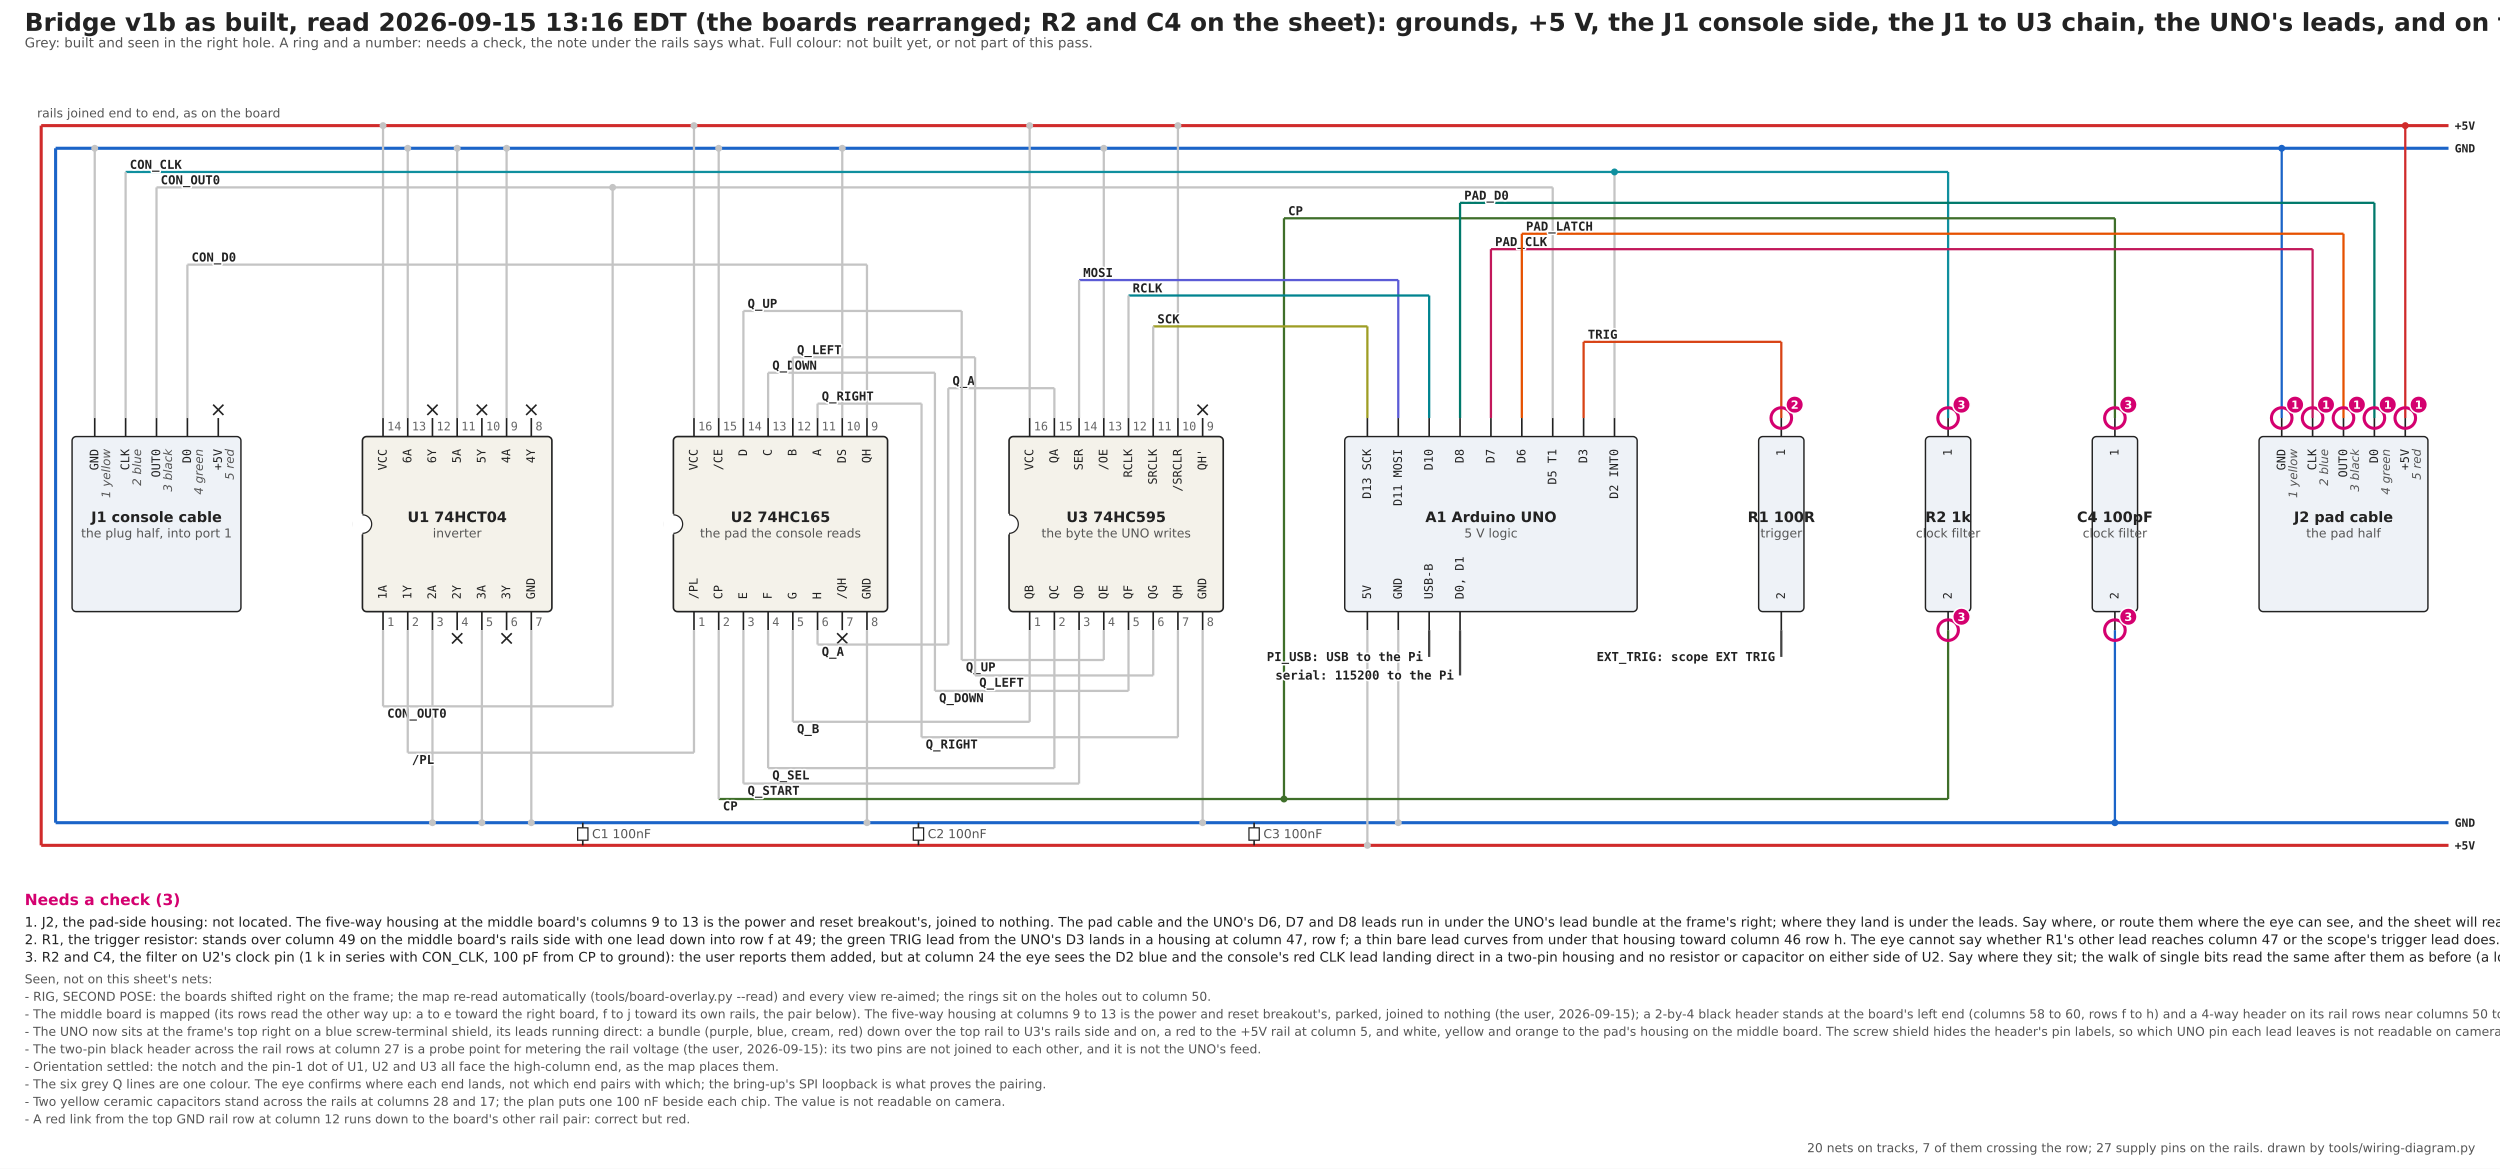
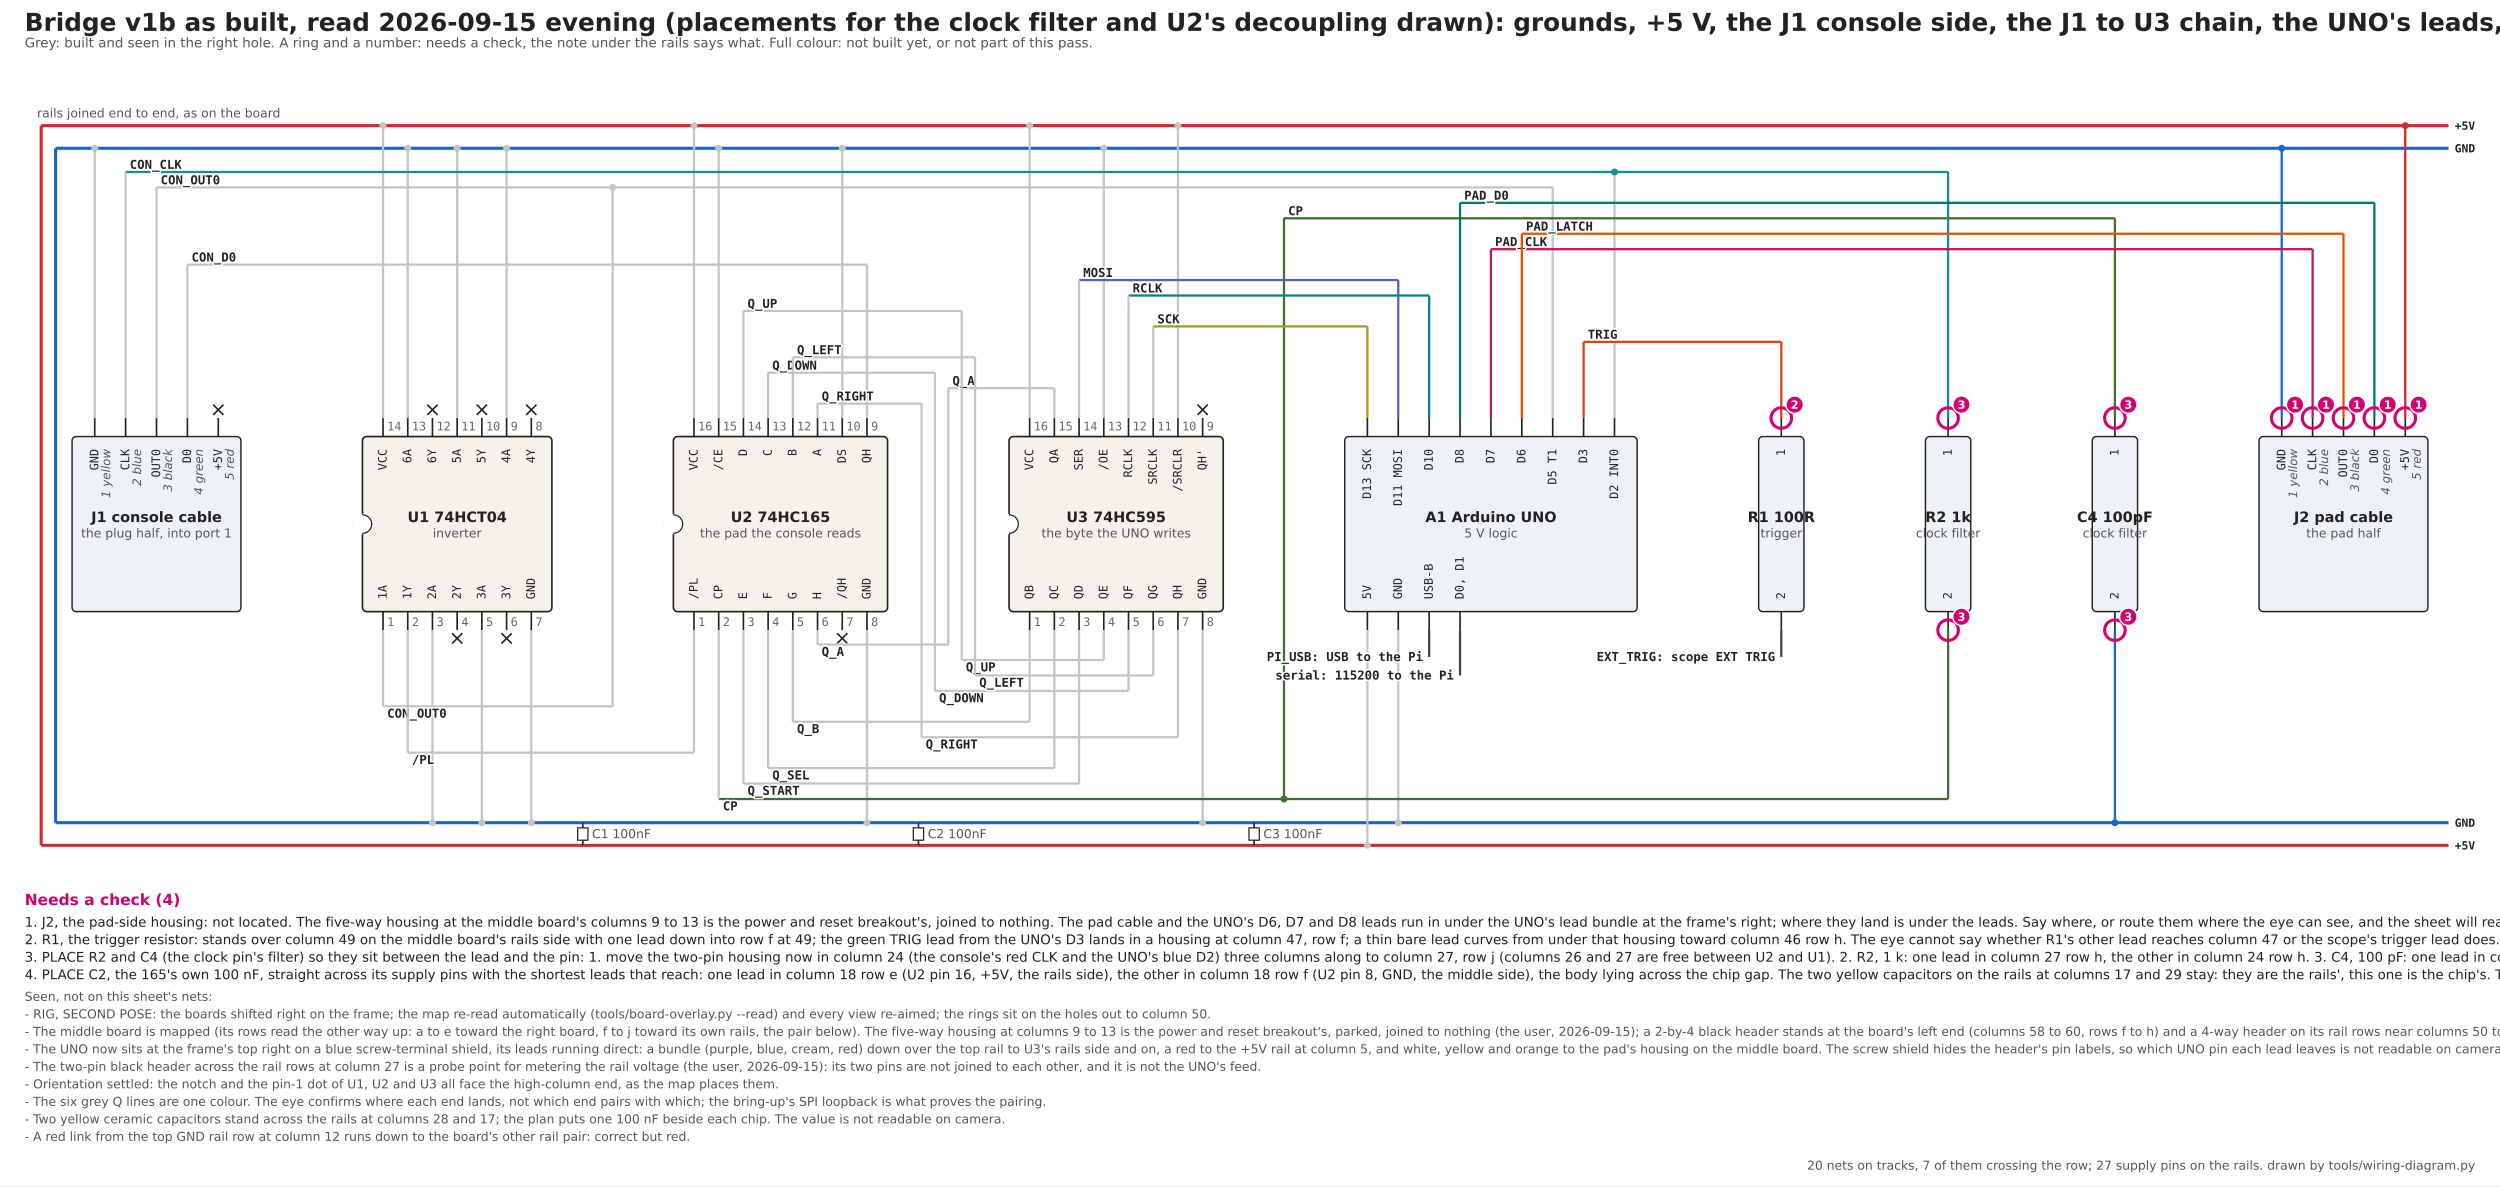
- <svg xmlns="http://www.w3.org/2000/svg" viewBox="0 0 2428 1135" width="2428" height="1135" role="img" aria-label="Bridge v1b wiring diagram">
+ <svg xmlns="http://www.w3.org/2000/svg" viewBox="0 0 2428 1152" width="2428" height="1152" role="img" aria-label="Bridge v1b wiring diagram">
  <style>
 text{font-family:ui-sans-serif,'DejaVu Sans',sans-serif;fill:#222}
 .title{font-size:24px;font-weight:700}
 .sub{font-size:13px;fill:#555}
 .ref{font-size:14px;font-weight:700}
 .note{font-size:12px;fill:#555}
 .pin{font-family:ui-monospace,'DejaVu Sans Mono',monospace;font-size:11.5px}
 .pinno{font-family:ui-monospace,'DejaVu Sans Mono',monospace;font-size:11.5px;fill:#666}
 .net{font-family:ui-monospace,'DejaVu Sans Mono',monospace;font-size:12px;font-weight:700;paint-order:stroke;stroke:#fff;stroke-width:3px;stroke-linejoin:round}
 .rail{font-family:ui-monospace,'DejaVu Sans Mono',monospace;font-size:11px;font-weight:700}
 .lead{font-size:11.5px;font-style:italic;fill:#555}
 .body{fill:#f4f2ea;stroke:#222;stroke-width:1.6}
 .hdr{fill:#eef2f7;stroke:#222;stroke-width:1.4}
 .cap{fill:#fff;stroke:#222;stroke-width:1.2}
 .stub{stroke:#222;stroke-width:1.6}
 .wire{fill:none;stroke-width:2.2;stroke-linejoin:miter}
 .railline{fill:none;stroke-width:3}
 .notch{fill:#fff;stroke:#222;stroke-width:1.2}
</style>
  <style>
 .ring{fill:none;stroke:#d4006f;stroke-width:3}
 .tag{font-family:ui-sans-serif,'DejaVu Sans',sans-serif;font-size:11px;font-weight:700;fill:#fff}
 .checknote{font-size:13px;fill:#222}
 .checkhead{font-size:15px;font-weight:700;fill:#d4006f}
</style>
-   <rect x="0" y="0" width="2428" height="1135" fill="#ffffff" />
+   <rect x="0" y="0" width="2428" height="1152" fill="#ffffff" />
  <g class="sheet-heading" data-height="60">
-     <text class="title" x="24.0" y="30.0" text-anchor="start">Bridge v1b as built, read 2026-09-15 13:16 EDT (the boards rearranged; R2 and C4 on the sheet): grounds, +5 V, the J1 console side, the J1 to U3 chain, the UNO's leads, and on the middle board the pad housing (J2) and the trigger resistor (R1)</text>
+     <text class="title" x="24.0" y="30.0" text-anchor="start">Bridge v1b as built, read 2026-09-15 evening (placements for the clock filter and U2's decoupling drawn): grounds, +5 V, the J1 console side, the J1 to U3 chain, the UNO's leads, and on the middle board the pad housing (J2) and the trigger resistor (R1)</text>
    <text class="sub" x="24.0" y="46.0" text-anchor="start">Grey: built and seen in the right hole. A ring and a number: needs a check, the note under the rails says what. Full colour: not built yet, or not part of this pass.</text>
  </g>
  <line class="railline" x1="40.0" y1="122.0" x2="2378.0" y2="122.0" stroke="#d02b2b" />
  <text class="rail" x="2384.0" y="126.0" text-anchor="start">+5V</text>
  <line class="railline" x1="40.0" y1="821.0" x2="2378.0" y2="821.0" stroke="#d02b2b" />
  <text class="rail" x="2384.0" y="825.0" text-anchor="start">+5V</text>
  <line class="railline" x1="40.0" y1="122.0" x2="40.0" y2="821.0" stroke="#d02b2b" />
  <line class="railline" x1="54.0" y1="144.0" x2="2378.0" y2="144.0" stroke="#1b64c8" />
  <text class="rail" x="2384.0" y="148.0" text-anchor="start">GND</text>
  <line class="railline" x1="54.0" y1="799.0" x2="2378.0" y2="799.0" stroke="#1b64c8" />
  <text class="rail" x="2384.0" y="803.0" text-anchor="start">GND</text>
  <line class="railline" x1="54.0" y1="144.0" x2="54.0" y2="799.0" stroke="#1b64c8" />
  <text class="note" x="36.0" y="114.0" text-anchor="start">rails joined end to end, as on the board</text>
  <rect class="hdr" x="70" y="424" width="164" height="170" rx="4" />
  <text class="ref" x="152.0" y="507.0" text-anchor="middle">J1 console cable</text>
  <text class="note" x="152.0" y="522.0" text-anchor="middle">the plug half, into port 1</text>
  <line class="stub" x1="92.0" y1="424.0" x2="92.0" y2="406.0" />
  <text class="pin" x="95.5" y="436.0" text-anchor="end" transform="rotate(-90 95.5 436.0)">GND</text>
  <text class="lead" x="107.0" y="436.0" text-anchor="end" transform="rotate(-90 107.0 436.0)">1 yellow</text>
  <line class="stub" x1="122.0" y1="424.0" x2="122.0" y2="406.0" />
  <text class="pin" x="125.5" y="436.0" text-anchor="end" transform="rotate(-90 125.5 436.0)">CLK</text>
  <text class="lead" x="137.0" y="436.0" text-anchor="end" transform="rotate(-90 137.0 436.0)">2 blue</text>
  <line class="stub" x1="152.0" y1="424.0" x2="152.0" y2="406.0" />
  <text class="pin" x="155.5" y="436.0" text-anchor="end" transform="rotate(-90 155.5 436.0)">OUT0</text>
  <text class="lead" x="167.0" y="436.0" text-anchor="end" transform="rotate(-90 167.0 436.0)">3 black</text>
  <line class="stub" x1="182.0" y1="424.0" x2="182.0" y2="406.0" />
  <text class="pin" x="185.5" y="436.0" text-anchor="end" transform="rotate(-90 185.5 436.0)">D0</text>
  <text class="lead" x="197.0" y="436.0" text-anchor="end" transform="rotate(-90 197.0 436.0)">4 green</text>
  <line class="stub" x1="212.0" y1="424.0" x2="212.0" y2="406.0" />
  <text class="pin" x="215.5" y="436.0" text-anchor="end" transform="rotate(-90 215.5 436.0)">+5V</text>
  <text class="lead" x="227.0" y="436.0" text-anchor="end" transform="rotate(-90 227.0 436.0)">5 red</text>
  <line class="stub" x1="207.0" y1="393.0" x2="217.0" y2="403.0" />
  <line class="stub" x1="207.0" y1="403.0" x2="217.0" y2="393.0" />
  <rect class="body" x="352" y="424" width="184" height="170" rx="4" />
  <circle class="notch" cx="352" cy="509.0" r="9" />
  <rect x="342" y="499.0" width="10" height="20" fill="#fff" />
  <text class="ref" x="444.0" y="507.0" text-anchor="middle">U1 74HCT04</text>
  <text class="note" x="444.0" y="522.0" text-anchor="middle">inverter</text>
  <line class="stub" x1="372.0" y1="594.0" x2="372.0" y2="612.0" />
  <text class="pinno" x="376.0" y="608.0" text-anchor="start">1</text>
  <text class="pin" x="375.5" y="582.0" text-anchor="start" transform="rotate(-90 375.5 582.0)">1A</text>
  <line class="stub" x1="372.0" y1="424.0" x2="372.0" y2="406.0" />
  <text class="pinno" x="376.0" y="418.0" text-anchor="start">14</text>
  <text class="pin" x="375.5" y="436.0" text-anchor="end" transform="rotate(-90 375.5 436.0)">VCC</text>
  <line class="stub" x1="396.0" y1="594.0" x2="396.0" y2="612.0" />
  <text class="pinno" x="400.0" y="608.0" text-anchor="start">2</text>
  <text class="pin" x="399.5" y="582.0" text-anchor="start" transform="rotate(-90 399.5 582.0)">1Y</text>
  <line class="stub" x1="396.0" y1="424.0" x2="396.0" y2="406.0" />
  <text class="pinno" x="400.0" y="418.0" text-anchor="start">13</text>
  <text class="pin" x="399.5" y="436.0" text-anchor="end" transform="rotate(-90 399.5 436.0)">6A</text>
  <line class="stub" x1="420.0" y1="594.0" x2="420.0" y2="612.0" />
  <text class="pinno" x="424.0" y="608.0" text-anchor="start">3</text>
  <text class="pin" x="423.5" y="582.0" text-anchor="start" transform="rotate(-90 423.5 582.0)">2A</text>
  <line class="stub" x1="420.0" y1="424.0" x2="420.0" y2="406.0" />
  <text class="pinno" x="424.0" y="418.0" text-anchor="start">12</text>
  <text class="pin" x="423.5" y="436.0" text-anchor="end" transform="rotate(-90 423.5 436.0)">6Y</text>
  <line class="stub" x1="444.0" y1="594.0" x2="444.0" y2="612.0" />
  <text class="pinno" x="448.0" y="608.0" text-anchor="start">4</text>
  <text class="pin" x="447.5" y="582.0" text-anchor="start" transform="rotate(-90 447.5 582.0)">2Y</text>
  <line class="stub" x1="444.0" y1="424.0" x2="444.0" y2="406.0" />
  <text class="pinno" x="448.0" y="418.0" text-anchor="start">11</text>
  <text class="pin" x="447.5" y="436.0" text-anchor="end" transform="rotate(-90 447.5 436.0)">5A</text>
  <line class="stub" x1="468.0" y1="594.0" x2="468.0" y2="612.0" />
  <text class="pinno" x="472.0" y="608.0" text-anchor="start">5</text>
  <text class="pin" x="471.5" y="582.0" text-anchor="start" transform="rotate(-90 471.5 582.0)">3A</text>
  <line class="stub" x1="468.0" y1="424.0" x2="468.0" y2="406.0" />
  <text class="pinno" x="472.0" y="418.0" text-anchor="start">10</text>
  <text class="pin" x="471.5" y="436.0" text-anchor="end" transform="rotate(-90 471.5 436.0)">5Y</text>
  <line class="stub" x1="492.0" y1="594.0" x2="492.0" y2="612.0" />
  <text class="pinno" x="496.0" y="608.0" text-anchor="start">6</text>
  <text class="pin" x="495.5" y="582.0" text-anchor="start" transform="rotate(-90 495.5 582.0)">3Y</text>
  <line class="stub" x1="492.0" y1="424.0" x2="492.0" y2="406.0" />
  <text class="pinno" x="496.0" y="418.0" text-anchor="start">9</text>
  <text class="pin" x="495.5" y="436.0" text-anchor="end" transform="rotate(-90 495.5 436.0)">4A</text>
  <line class="stub" x1="516.0" y1="594.0" x2="516.0" y2="612.0" />
  <text class="pinno" x="520.0" y="608.0" text-anchor="start">7</text>
  <text class="pin" x="519.5" y="582.0" text-anchor="start" transform="rotate(-90 519.5 582.0)">GND</text>
  <line class="stub" x1="516.0" y1="424.0" x2="516.0" y2="406.0" />
  <text class="pinno" x="520.0" y="418.0" text-anchor="start">8</text>
  <text class="pin" x="519.5" y="436.0" text-anchor="end" transform="rotate(-90 519.5 436.0)">4Y</text>
  <line class="stub" x1="439.0" y1="615.0" x2="449.0" y2="625.0" />
  <line class="stub" x1="439.0" y1="625.0" x2="449.0" y2="615.0" />
  <line class="stub" x1="487.0" y1="615.0" x2="497.0" y2="625.0" />
  <line class="stub" x1="487.0" y1="625.0" x2="497.0" y2="615.0" />
  <line class="stub" x1="511.0" y1="393.0" x2="521.0" y2="403.0" />
  <line class="stub" x1="511.0" y1="403.0" x2="521.0" y2="393.0" />
  <line class="stub" x1="463.0" y1="393.0" x2="473.0" y2="403.0" />
  <line class="stub" x1="463.0" y1="403.0" x2="473.0" y2="393.0" />
  <line class="stub" x1="415.0" y1="393.0" x2="425.0" y2="403.0" />
  <line class="stub" x1="415.0" y1="403.0" x2="425.0" y2="393.0" />
  <rect class="body" x="654" y="424" width="208" height="170" rx="4" />
  <circle class="notch" cx="654" cy="509.0" r="9" />
  <rect x="644" y="499.0" width="10" height="20" fill="#fff" />
  <text class="ref" x="758.0" y="507.0" text-anchor="middle">U2 74HC165</text>
  <text class="note" x="758.0" y="522.0" text-anchor="middle">the pad the console reads</text>
  <line class="stub" x1="674.0" y1="594.0" x2="674.0" y2="612.0" />
  <text class="pinno" x="678.0" y="608.0" text-anchor="start">1</text>
  <text class="pin" x="677.5" y="582.0" text-anchor="start" transform="rotate(-90 677.5 582.0)">/PL</text>
  <line class="stub" x1="674.0" y1="424.0" x2="674.0" y2="406.0" />
  <text class="pinno" x="678.0" y="418.0" text-anchor="start">16</text>
  <text class="pin" x="677.5" y="436.0" text-anchor="end" transform="rotate(-90 677.5 436.0)">VCC</text>
  <line class="stub" x1="698.0" y1="594.0" x2="698.0" y2="612.0" />
  <text class="pinno" x="702.0" y="608.0" text-anchor="start">2</text>
  <text class="pin" x="701.5" y="582.0" text-anchor="start" transform="rotate(-90 701.5 582.0)">CP</text>
  <line class="stub" x1="698.0" y1="424.0" x2="698.0" y2="406.0" />
  <text class="pinno" x="702.0" y="418.0" text-anchor="start">15</text>
  <text class="pin" x="701.5" y="436.0" text-anchor="end" transform="rotate(-90 701.5 436.0)">/CE</text>
  <line class="stub" x1="722.0" y1="594.0" x2="722.0" y2="612.0" />
  <text class="pinno" x="726.0" y="608.0" text-anchor="start">3</text>
  <text class="pin" x="725.5" y="582.0" text-anchor="start" transform="rotate(-90 725.5 582.0)">E</text>
  <line class="stub" x1="722.0" y1="424.0" x2="722.0" y2="406.0" />
  <text class="pinno" x="726.0" y="418.0" text-anchor="start">14</text>
  <text class="pin" x="725.5" y="436.0" text-anchor="end" transform="rotate(-90 725.5 436.0)">D</text>
  <line class="stub" x1="746.0" y1="594.0" x2="746.0" y2="612.0" />
  <text class="pinno" x="750.0" y="608.0" text-anchor="start">4</text>
  <text class="pin" x="749.5" y="582.0" text-anchor="start" transform="rotate(-90 749.5 582.0)">F</text>
  <line class="stub" x1="746.0" y1="424.0" x2="746.0" y2="406.0" />
  <text class="pinno" x="750.0" y="418.0" text-anchor="start">13</text>
  <text class="pin" x="749.5" y="436.0" text-anchor="end" transform="rotate(-90 749.5 436.0)">C</text>
  <line class="stub" x1="770.0" y1="594.0" x2="770.0" y2="612.0" />
  <text class="pinno" x="774.0" y="608.0" text-anchor="start">5</text>
  <text class="pin" x="773.5" y="582.0" text-anchor="start" transform="rotate(-90 773.5 582.0)">G</text>
  <line class="stub" x1="770.0" y1="424.0" x2="770.0" y2="406.0" />
  <text class="pinno" x="774.0" y="418.0" text-anchor="start">12</text>
  <text class="pin" x="773.5" y="436.0" text-anchor="end" transform="rotate(-90 773.5 436.0)">B</text>
  <line class="stub" x1="794.0" y1="594.0" x2="794.0" y2="612.0" />
  <text class="pinno" x="798.0" y="608.0" text-anchor="start">6</text>
  <text class="pin" x="797.5" y="582.0" text-anchor="start" transform="rotate(-90 797.5 582.0)">H</text>
  <line class="stub" x1="794.0" y1="424.0" x2="794.0" y2="406.0" />
  <text class="pinno" x="798.0" y="418.0" text-anchor="start">11</text>
  <text class="pin" x="797.5" y="436.0" text-anchor="end" transform="rotate(-90 797.5 436.0)">A</text>
  <line class="stub" x1="818.0" y1="594.0" x2="818.0" y2="612.0" />
  <text class="pinno" x="822.0" y="608.0" text-anchor="start">7</text>
  <text class="pin" x="821.5" y="582.0" text-anchor="start" transform="rotate(-90 821.5 582.0)">/QH</text>
  <line class="stub" x1="818.0" y1="424.0" x2="818.0" y2="406.0" />
  <text class="pinno" x="822.0" y="418.0" text-anchor="start">10</text>
  <text class="pin" x="821.5" y="436.0" text-anchor="end" transform="rotate(-90 821.5 436.0)">DS</text>
  <line class="stub" x1="842.0" y1="594.0" x2="842.0" y2="612.0" />
  <text class="pinno" x="846.0" y="608.0" text-anchor="start">8</text>
  <text class="pin" x="845.5" y="582.0" text-anchor="start" transform="rotate(-90 845.5 582.0)">GND</text>
  <line class="stub" x1="842.0" y1="424.0" x2="842.0" y2="406.0" />
  <text class="pinno" x="846.0" y="418.0" text-anchor="start">9</text>
  <text class="pin" x="845.5" y="436.0" text-anchor="end" transform="rotate(-90 845.5 436.0)">QH</text>
  <line class="stub" x1="813.0" y1="615.0" x2="823.0" y2="625.0" />
  <line class="stub" x1="813.0" y1="625.0" x2="823.0" y2="615.0" />
  <rect class="body" x="980" y="424" width="208" height="170" rx="4" />
  <circle class="notch" cx="980" cy="509.0" r="9" />
  <rect x="970" y="499.0" width="10" height="20" fill="#fff" />
  <text class="ref" x="1084.0" y="507.0" text-anchor="middle">U3 74HC595</text>
  <text class="note" x="1084.0" y="522.0" text-anchor="middle">the byte the UNO writes</text>
  <line class="stub" x1="1000.0" y1="594.0" x2="1000.0" y2="612.0" />
  <text class="pinno" x="1004.0" y="608.0" text-anchor="start">1</text>
  <text class="pin" x="1003.5" y="582.0" text-anchor="start" transform="rotate(-90 1003.5 582.0)">QB</text>
  <line class="stub" x1="1000.0" y1="424.0" x2="1000.0" y2="406.0" />
  <text class="pinno" x="1004.0" y="418.0" text-anchor="start">16</text>
  <text class="pin" x="1003.5" y="436.0" text-anchor="end" transform="rotate(-90 1003.5 436.0)">VCC</text>
  <line class="stub" x1="1024.0" y1="594.0" x2="1024.0" y2="612.0" />
  <text class="pinno" x="1028.0" y="608.0" text-anchor="start">2</text>
  <text class="pin" x="1027.5" y="582.0" text-anchor="start" transform="rotate(-90 1027.5 582.0)">QC</text>
  <line class="stub" x1="1024.0" y1="424.0" x2="1024.0" y2="406.0" />
  <text class="pinno" x="1028.0" y="418.0" text-anchor="start">15</text>
  <text class="pin" x="1027.5" y="436.0" text-anchor="end" transform="rotate(-90 1027.5 436.0)">QA</text>
  <line class="stub" x1="1048.0" y1="594.0" x2="1048.0" y2="612.0" />
  <text class="pinno" x="1052.0" y="608.0" text-anchor="start">3</text>
  <text class="pin" x="1051.5" y="582.0" text-anchor="start" transform="rotate(-90 1051.5 582.0)">QD</text>
  <line class="stub" x1="1048.0" y1="424.0" x2="1048.0" y2="406.0" />
  <text class="pinno" x="1052.0" y="418.0" text-anchor="start">14</text>
  <text class="pin" x="1051.5" y="436.0" text-anchor="end" transform="rotate(-90 1051.5 436.0)">SER</text>
  <line class="stub" x1="1072.0" y1="594.0" x2="1072.0" y2="612.0" />
  <text class="pinno" x="1076.0" y="608.0" text-anchor="start">4</text>
  <text class="pin" x="1075.5" y="582.0" text-anchor="start" transform="rotate(-90 1075.5 582.0)">QE</text>
  <line class="stub" x1="1072.0" y1="424.0" x2="1072.0" y2="406.0" />
  <text class="pinno" x="1076.0" y="418.0" text-anchor="start">13</text>
  <text class="pin" x="1075.5" y="436.0" text-anchor="end" transform="rotate(-90 1075.5 436.0)">/OE</text>
  <line class="stub" x1="1096.0" y1="594.0" x2="1096.0" y2="612.0" />
  <text class="pinno" x="1100.0" y="608.0" text-anchor="start">5</text>
  <text class="pin" x="1099.5" y="582.0" text-anchor="start" transform="rotate(-90 1099.5 582.0)">QF</text>
  <line class="stub" x1="1096.0" y1="424.0" x2="1096.0" y2="406.0" />
  <text class="pinno" x="1100.0" y="418.0" text-anchor="start">12</text>
  <text class="pin" x="1099.5" y="436.0" text-anchor="end" transform="rotate(-90 1099.5 436.0)">RCLK</text>
  <line class="stub" x1="1120.0" y1="594.0" x2="1120.0" y2="612.0" />
  <text class="pinno" x="1124.0" y="608.0" text-anchor="start">6</text>
  <text class="pin" x="1123.5" y="582.0" text-anchor="start" transform="rotate(-90 1123.5 582.0)">QG</text>
  <line class="stub" x1="1120.0" y1="424.0" x2="1120.0" y2="406.0" />
  <text class="pinno" x="1124.0" y="418.0" text-anchor="start">11</text>
  <text class="pin" x="1123.5" y="436.0" text-anchor="end" transform="rotate(-90 1123.5 436.0)">SRCLK</text>
  <line class="stub" x1="1144.0" y1="594.0" x2="1144.0" y2="612.0" />
  <text class="pinno" x="1148.0" y="608.0" text-anchor="start">7</text>
  <text class="pin" x="1147.5" y="582.0" text-anchor="start" transform="rotate(-90 1147.5 582.0)">QH</text>
  <line class="stub" x1="1144.0" y1="424.0" x2="1144.0" y2="406.0" />
  <text class="pinno" x="1148.0" y="418.0" text-anchor="start">10</text>
  <text class="pin" x="1147.5" y="436.0" text-anchor="end" transform="rotate(-90 1147.5 436.0)">/SRCLR</text>
  <line class="stub" x1="1168.0" y1="594.0" x2="1168.0" y2="612.0" />
  <text class="pinno" x="1172.0" y="608.0" text-anchor="start">8</text>
  <text class="pin" x="1171.5" y="582.0" text-anchor="start" transform="rotate(-90 1171.5 582.0)">GND</text>
  <line class="stub" x1="1168.0" y1="424.0" x2="1168.0" y2="406.0" />
  <text class="pinno" x="1172.0" y="418.0" text-anchor="start">9</text>
  <text class="pin" x="1171.5" y="436.0" text-anchor="end" transform="rotate(-90 1171.5 436.0)">QH'</text>
  <line class="stub" x1="1163.0" y1="393.0" x2="1173.0" y2="403.0" />
  <line class="stub" x1="1163.0" y1="403.0" x2="1173.0" y2="393.0" />
  <rect class="hdr" x="1306" y="424" width="284" height="170" rx="4" />
  <text class="ref" x="1448.0" y="507.0" text-anchor="middle">A1 Arduino UNO</text>
  <text class="note" x="1448.0" y="522.0" text-anchor="middle">5 V logic</text>
  <line class="stub" x1="1328.0" y1="424.0" x2="1328.0" y2="406.0" />
  <text class="pin" x="1331.5" y="436.0" text-anchor="end" transform="rotate(-90 1331.5 436.0)">D13 SCK</text>
  <line class="stub" x1="1358.0" y1="424.0" x2="1358.0" y2="406.0" />
  <text class="pin" x="1361.5" y="436.0" text-anchor="end" transform="rotate(-90 1361.5 436.0)">D11 MOSI</text>
  <line class="stub" x1="1388.0" y1="424.0" x2="1388.0" y2="406.0" />
  <text class="pin" x="1391.5" y="436.0" text-anchor="end" transform="rotate(-90 1391.5 436.0)">D10</text>
  <line class="stub" x1="1418.0" y1="424.0" x2="1418.0" y2="406.0" />
  <text class="pin" x="1421.5" y="436.0" text-anchor="end" transform="rotate(-90 1421.5 436.0)">D8</text>
  <line class="stub" x1="1448.0" y1="424.0" x2="1448.0" y2="406.0" />
  <text class="pin" x="1451.5" y="436.0" text-anchor="end" transform="rotate(-90 1451.5 436.0)">D7</text>
  <line class="stub" x1="1478.0" y1="424.0" x2="1478.0" y2="406.0" />
  <text class="pin" x="1481.5" y="436.0" text-anchor="end" transform="rotate(-90 1481.5 436.0)">D6</text>
  <line class="stub" x1="1508.0" y1="424.0" x2="1508.0" y2="406.0" />
  <text class="pin" x="1511.5" y="436.0" text-anchor="end" transform="rotate(-90 1511.5 436.0)">D5 T1</text>
  <line class="stub" x1="1538.0" y1="424.0" x2="1538.0" y2="406.0" />
  <text class="pin" x="1541.5" y="436.0" text-anchor="end" transform="rotate(-90 1541.5 436.0)">D3</text>
  <line class="stub" x1="1568.0" y1="424.0" x2="1568.0" y2="406.0" />
  <text class="pin" x="1571.5" y="436.0" text-anchor="end" transform="rotate(-90 1571.5 436.0)">D2 INT0</text>
  <line class="stub" x1="1328.0" y1="594.0" x2="1328.0" y2="612.0" />
  <text class="pin" x="1331.5" y="582.0" text-anchor="start" transform="rotate(-90 1331.5 582.0)">5V</text>
  <line class="stub" x1="1358.0" y1="594.0" x2="1358.0" y2="612.0" />
  <text class="pin" x="1361.5" y="582.0" text-anchor="start" transform="rotate(-90 1361.5 582.0)">GND</text>
  <line class="stub" x1="1388.0" y1="594.0" x2="1388.0" y2="612.0" />
  <text class="pin" x="1391.5" y="582.0" text-anchor="start" transform="rotate(-90 1391.5 582.0)">USB-B</text>
  <line class="stub" x1="1418.0" y1="594.0" x2="1418.0" y2="612.0" />
  <text class="pin" x="1421.5" y="582.0" text-anchor="start" transform="rotate(-90 1421.5 582.0)">D0, D1</text>
  <rect class="hdr" x="1708" y="424" width="44" height="170" rx="4" />
  <text class="ref" x="1730.0" y="507.0" text-anchor="middle">R1 100R</text>
  <text class="note" x="1730.0" y="522.0" text-anchor="middle">trigger</text>
  <line class="stub" x1="1730.0" y1="424.0" x2="1730.0" y2="406.0" />
  <text class="pin" x="1733.5" y="436.0" text-anchor="end" transform="rotate(-90 1733.5 436.0)">1</text>
  <line class="stub" x1="1730.0" y1="594.0" x2="1730.0" y2="612.0" />
  <text class="pin" x="1733.5" y="582.0" text-anchor="start" transform="rotate(-90 1733.5 582.0)">2</text>
  <rect class="hdr" x="1870" y="424" width="44" height="170" rx="4" />
  <text class="ref" x="1892.0" y="507.0" text-anchor="middle">R2 1k</text>
  <text class="note" x="1892.0" y="522.0" text-anchor="middle">clock filter</text>
  <line class="stub" x1="1892.0" y1="424.0" x2="1892.0" y2="406.0" />
  <text class="pin" x="1895.5" y="436.0" text-anchor="end" transform="rotate(-90 1895.5 436.0)">1</text>
  <line class="stub" x1="1892.0" y1="594.0" x2="1892.0" y2="612.0" />
  <text class="pin" x="1895.5" y="582.0" text-anchor="start" transform="rotate(-90 1895.5 582.0)">2</text>
  <rect class="hdr" x="2032" y="424" width="44" height="170" rx="4" />
  <text class="ref" x="2054.0" y="507.0" text-anchor="middle">C4 100pF</text>
  <text class="note" x="2054.0" y="522.0" text-anchor="middle">clock filter</text>
  <line class="stub" x1="2054.0" y1="424.0" x2="2054.0" y2="406.0" />
  <text class="pin" x="2057.5" y="436.0" text-anchor="end" transform="rotate(-90 2057.5 436.0)">1</text>
  <line class="stub" x1="2054.0" y1="594.0" x2="2054.0" y2="612.0" />
  <text class="pin" x="2057.5" y="582.0" text-anchor="start" transform="rotate(-90 2057.5 582.0)">2</text>
  <rect class="hdr" x="2194" y="424" width="164" height="170" rx="4" />
  <text class="ref" x="2276.0" y="507.0" text-anchor="middle">J2 pad cable</text>
  <text class="note" x="2276.0" y="522.0" text-anchor="middle">the pad half</text>
  <line class="stub" x1="2216.0" y1="424.0" x2="2216.0" y2="406.0" />
  <text class="pin" x="2219.5" y="436.0" text-anchor="end" transform="rotate(-90 2219.5 436.0)">GND</text>
  <text class="lead" x="2231.0" y="436.0" text-anchor="end" transform="rotate(-90 2231.0 436.0)">1 yellow</text>
  <line class="stub" x1="2246.0" y1="424.0" x2="2246.0" y2="406.0" />
  <text class="pin" x="2249.5" y="436.0" text-anchor="end" transform="rotate(-90 2249.5 436.0)">CLK</text>
  <text class="lead" x="2261.0" y="436.0" text-anchor="end" transform="rotate(-90 2261.0 436.0)">2 blue</text>
  <line class="stub" x1="2276.0" y1="424.0" x2="2276.0" y2="406.0" />
  <text class="pin" x="2279.5" y="436.0" text-anchor="end" transform="rotate(-90 2279.5 436.0)">OUT0</text>
  <text class="lead" x="2291.0" y="436.0" text-anchor="end" transform="rotate(-90 2291.0 436.0)">3 black</text>
  <line class="stub" x1="2306.0" y1="424.0" x2="2306.0" y2="406.0" />
  <text class="pin" x="2309.5" y="436.0" text-anchor="end" transform="rotate(-90 2309.5 436.0)">D0</text>
  <text class="lead" x="2321.0" y="436.0" text-anchor="end" transform="rotate(-90 2321.0 436.0)">4 green</text>
  <line class="stub" x1="2336.0" y1="424.0" x2="2336.0" y2="406.0" />
  <text class="pin" x="2339.5" y="436.0" text-anchor="end" transform="rotate(-90 2339.5 436.0)">+5V</text>
  <text class="lead" x="2351.0" y="436.0" text-anchor="end" transform="rotate(-90 2351.0 436.0)">5 red</text>
  <line class="stub" x1="566.0" y1="799.0" x2="566.0" y2="821.0" />
  <rect class="cap" x="561" y="804.0" width="10" height="12" />
  <text class="note" x="575.0" y="814.0" text-anchor="start">C1 100nF</text>
  <line class="stub" x1="892.0" y1="799.0" x2="892.0" y2="821.0" />
  <rect class="cap" x="887" y="804.0" width="10" height="12" />
  <text class="note" x="901.0" y="814.0" text-anchor="start">C2 100nF</text>
  <line class="stub" x1="1218.0" y1="799.0" x2="1218.0" y2="821.0" />
  <rect class="cap" x="1213" y="804.0" width="10" height="12" />
  <text class="note" x="1227.0" y="814.0" text-anchor="start">C3 100nF</text>
  <line class="wire" x1="372.0" y1="406.0" x2="372.0" y2="122.0" stroke="#c4c4c4" />
  <circle cx="372.0" cy="122.0" r="3.4" fill="#c4c4c4" />
  <line class="wire" x1="674.0" y1="406.0" x2="674.0" y2="122.0" stroke="#c4c4c4" />
  <circle cx="674.0" cy="122.0" r="3.4" fill="#c4c4c4" />
  <line class="wire" x1="2336.0" y1="406.0" x2="2336.0" y2="122.0" stroke="#d02b2b" />
  <circle cx="2336.0" cy="122.0" r="3.4" fill="#d02b2b" />
  <line class="wire" x1="1328.0" y1="612.0" x2="1328.0" y2="821.0" stroke="#c4c4c4" />
  <circle cx="1328.0" cy="821.0" r="3.4" fill="#c4c4c4" />
  <line class="wire" x1="1144.0" y1="406.0" x2="1144.0" y2="122.0" stroke="#c4c4c4" />
  <circle cx="1144.0" cy="122.0" r="3.4" fill="#c4c4c4" />
  <line class="wire" x1="1000.0" y1="406.0" x2="1000.0" y2="122.0" stroke="#c4c4c4" />
  <circle cx="1000.0" cy="122.0" r="3.4" fill="#c4c4c4" />
  <line class="wire" x1="92.0" y1="406.0" x2="92.0" y2="144.0" stroke="#c4c4c4" />
  <circle cx="92.0" cy="144.0" r="3.4" fill="#c4c4c4" />
  <line class="wire" x1="420.0" y1="612.0" x2="420.0" y2="799.0" stroke="#c4c4c4" />
  <circle cx="420.0" cy="799.0" r="3.4" fill="#c4c4c4" />
  <line class="wire" x1="468.0" y1="612.0" x2="468.0" y2="799.0" stroke="#c4c4c4" />
  <circle cx="468.0" cy="799.0" r="3.4" fill="#c4c4c4" />
  <line class="wire" x1="492.0" y1="406.0" x2="492.0" y2="144.0" stroke="#c4c4c4" />
  <circle cx="492.0" cy="144.0" r="3.4" fill="#c4c4c4" />
  <line class="wire" x1="444.0" y1="406.0" x2="444.0" y2="144.0" stroke="#c4c4c4" />
  <circle cx="444.0" cy="144.0" r="3.4" fill="#c4c4c4" />
  <line class="wire" x1="396.0" y1="406.0" x2="396.0" y2="144.0" stroke="#c4c4c4" />
  <circle cx="396.0" cy="144.0" r="3.4" fill="#c4c4c4" />
  <line class="wire" x1="516.0" y1="612.0" x2="516.0" y2="799.0" stroke="#c4c4c4" />
  <circle cx="516.0" cy="799.0" r="3.4" fill="#c4c4c4" />
  <line class="wire" x1="698.0" y1="406.0" x2="698.0" y2="144.0" stroke="#c4c4c4" />
  <circle cx="698.0" cy="144.0" r="3.4" fill="#c4c4c4" />
  <line class="wire" x1="818.0" y1="406.0" x2="818.0" y2="144.0" stroke="#c4c4c4" />
  <circle cx="818.0" cy="144.0" r="3.4" fill="#c4c4c4" />
  <line class="wire" x1="842.0" y1="612.0" x2="842.0" y2="799.0" stroke="#c4c4c4" />
  <circle cx="842.0" cy="799.0" r="3.4" fill="#c4c4c4" />
  <line class="wire" x1="2054.0" y1="612.0" x2="2054.0" y2="799.0" stroke="#1b64c8" />
  <circle cx="2054.0" cy="799.0" r="3.4" fill="#1b64c8" />
  <line class="wire" x1="2216.0" y1="406.0" x2="2216.0" y2="144.0" stroke="#1b64c8" />
  <circle cx="2216.0" cy="144.0" r="3.4" fill="#1b64c8" />
  <line class="wire" x1="1358.0" y1="612.0" x2="1358.0" y2="799.0" stroke="#c4c4c4" />
  <circle cx="1358.0" cy="799.0" r="3.4" fill="#c4c4c4" />
  <line class="wire" x1="1072.0" y1="406.0" x2="1072.0" y2="144.0" stroke="#c4c4c4" />
  <circle cx="1072.0" cy="144.0" r="3.4" fill="#c4c4c4" />
  <line class="wire" x1="1168.0" y1="612.0" x2="1168.0" y2="799.0" stroke="#c4c4c4" />
  <circle cx="1168.0" cy="799.0" r="3.4" fill="#c4c4c4" />
  <line class="wire" x1="122.0" y1="167.0" x2="1892.0" y2="167.0" stroke="#0f8f9e" />
  <line class="wire" x1="122.0" y1="406.0" x2="122.0" y2="167.0" stroke="#c4c4c4" />
  <line class="wire" x1="1892.0" y1="406.0" x2="1892.0" y2="167.0" stroke="#0f8f9e" />
  <line class="wire" x1="1568.0" y1="406.0" x2="1568.0" y2="167.0" stroke="#c4c4c4" />
  <circle cx="1568.0" cy="167.0" r="3.4" fill="#0f8f9e" />
  <text class="net" x="126.0" y="164.0" text-anchor="start">CON_CLK</text>
  <line class="wire" x1="152.0" y1="182.0" x2="1508.0" y2="182.0" stroke="#c4c4c4" />
  <line class="wire" x1="152.0" y1="406.0" x2="152.0" y2="182.0" stroke="#c4c4c4" />
  <line class="wire" x1="1508.0" y1="406.0" x2="1508.0" y2="182.0" stroke="#c4c4c4" />
  <circle cx="595.0" cy="182.0" r="3.4" fill="#c4c4c4" />
  <text class="net" x="156.0" y="179.0" text-anchor="start">CON_OUT0</text>
  <line class="wire" x1="372.0" y1="686.0" x2="595.0" y2="686.0" stroke="#c4c4c4" />
  <line class="wire" x1="372.0" y1="612.0" x2="372.0" y2="686.0" stroke="#c4c4c4" />
  <text class="net" x="376.0" y="697.0" text-anchor="start">CON_OUT0</text>
  <line class="wire" x1="595.0" y1="182.0" x2="595.0" y2="686.0" stroke="#c4c4c4" />
  <line class="wire" x1="182.0" y1="257.0" x2="842.0" y2="257.0" stroke="#c4c4c4" />
  <line class="wire" x1="182.0" y1="406.0" x2="182.0" y2="257.0" stroke="#c4c4c4" />
  <line class="wire" x1="842.0" y1="406.0" x2="842.0" y2="257.0" stroke="#c4c4c4" />
  <text class="net" x="186.0" y="254.0" text-anchor="start">CON_D0</text>
  <line class="wire" x1="396.0" y1="731.0" x2="674.0" y2="731.0" stroke="#c4c4c4" />
  <line class="wire" x1="396.0" y1="612.0" x2="396.0" y2="731.0" stroke="#c4c4c4" />
  <line class="wire" x1="674.0" y1="612.0" x2="674.0" y2="731.0" stroke="#c4c4c4" />
  <text class="net" x="400.0" y="742.0" text-anchor="start">/PL</text>
  <line class="wire" x1="1247.0" y1="212.0" x2="2054.0" y2="212.0" stroke="#3f6f2a" />
  <line class="wire" x1="2054.0" y1="406.0" x2="2054.0" y2="212.0" stroke="#3f6f2a" />
  <text class="net" x="1251.0" y="209.0" text-anchor="start">CP</text>
  <line class="wire" x1="698.0" y1="776.0" x2="1892.0" y2="776.0" stroke="#3f6f2a" />
  <line class="wire" x1="698.0" y1="612.0" x2="698.0" y2="776.0" stroke="#c4c4c4" />
  <line class="wire" x1="1892.0" y1="612.0" x2="1892.0" y2="776.0" stroke="#3f6f2a" />
  <circle cx="1247.0" cy="776.0" r="3.4" fill="#3f6f2a" />
  <text class="net" x="702.0" y="787.0" text-anchor="start">CP</text>
  <line class="wire" x1="1247.0" y1="212.0" x2="1247.0" y2="776.0" stroke="#3f6f2a" />
  <line class="wire" x1="921.0" y1="377.0" x2="1024.0" y2="377.0" stroke="#c4c4c4" />
  <line class="wire" x1="1024.0" y1="406.0" x2="1024.0" y2="377.0" stroke="#c4c4c4" />
  <text class="net" x="925.0" y="374.0" text-anchor="start">Q_A</text>
  <line class="wire" x1="794.0" y1="626.0" x2="921.0" y2="626.0" stroke="#c4c4c4" />
  <line class="wire" x1="794.0" y1="612.0" x2="794.0" y2="626.0" stroke="#c4c4c4" />
  <text class="net" x="798.0" y="637.0" text-anchor="start">Q_A</text>
  <line class="wire" x1="921.0" y1="377.0" x2="921.0" y2="626.0" stroke="#c4c4c4" />
  <line class="wire" x1="770.0" y1="701.0" x2="1000.0" y2="701.0" stroke="#c4c4c4" />
  <line class="wire" x1="770.0" y1="612.0" x2="770.0" y2="701.0" stroke="#c4c4c4" />
  <line class="wire" x1="1000.0" y1="612.0" x2="1000.0" y2="701.0" stroke="#c4c4c4" />
  <text class="net" x="774.0" y="712.0" text-anchor="start">Q_B</text>
  <line class="wire" x1="746.0" y1="746.0" x2="1024.0" y2="746.0" stroke="#c4c4c4" />
  <line class="wire" x1="746.0" y1="612.0" x2="746.0" y2="746.0" stroke="#c4c4c4" />
  <line class="wire" x1="1024.0" y1="612.0" x2="1024.0" y2="746.0" stroke="#c4c4c4" />
  <text class="net" x="750.0" y="757.0" text-anchor="start">Q_SEL</text>
  <line class="wire" x1="722.0" y1="761.0" x2="1048.0" y2="761.0" stroke="#c4c4c4" />
  <line class="wire" x1="722.0" y1="612.0" x2="722.0" y2="761.0" stroke="#c4c4c4" />
  <line class="wire" x1="1048.0" y1="612.0" x2="1048.0" y2="761.0" stroke="#c4c4c4" />
  <text class="net" x="726.0" y="772.0" text-anchor="start">Q_START</text>
  <line class="wire" x1="722.0" y1="302.0" x2="934.0" y2="302.0" stroke="#c4c4c4" />
  <line class="wire" x1="722.0" y1="406.0" x2="722.0" y2="302.0" stroke="#c4c4c4" />
  <text class="net" x="726.0" y="299.0" text-anchor="start">Q_UP</text>
  <line class="wire" x1="934.0" y1="641.0" x2="1072.0" y2="641.0" stroke="#c4c4c4" />
  <line class="wire" x1="1072.0" y1="612.0" x2="1072.0" y2="641.0" stroke="#c4c4c4" />
  <text class="net" x="938.0" y="652.0" text-anchor="start">Q_UP</text>
  <line class="wire" x1="934.0" y1="302.0" x2="934.0" y2="641.0" stroke="#c4c4c4" />
  <line class="wire" x1="746.0" y1="362.0" x2="908.0" y2="362.0" stroke="#c4c4c4" />
  <line class="wire" x1="746.0" y1="406.0" x2="746.0" y2="362.0" stroke="#c4c4c4" />
  <text class="net" x="750.0" y="359.0" text-anchor="start">Q_DOWN</text>
  <line class="wire" x1="908.0" y1="671.0" x2="1096.0" y2="671.0" stroke="#c4c4c4" />
  <line class="wire" x1="1096.0" y1="612.0" x2="1096.0" y2="671.0" stroke="#c4c4c4" />
  <text class="net" x="912.0" y="682.0" text-anchor="start">Q_DOWN</text>
  <line class="wire" x1="908.0" y1="362.0" x2="908.0" y2="671.0" stroke="#c4c4c4" />
  <line class="wire" x1="770.0" y1="347.0" x2="947.0" y2="347.0" stroke="#c4c4c4" />
  <line class="wire" x1="770.0" y1="406.0" x2="770.0" y2="347.0" stroke="#c4c4c4" />
  <text class="net" x="774.0" y="344.0" text-anchor="start">Q_LEFT</text>
  <line class="wire" x1="947.0" y1="656.0" x2="1120.0" y2="656.0" stroke="#c4c4c4" />
  <line class="wire" x1="1120.0" y1="612.0" x2="1120.0" y2="656.0" stroke="#c4c4c4" />
  <text class="net" x="951.0" y="667.0" text-anchor="start">Q_LEFT</text>
  <line class="wire" x1="947.0" y1="347.0" x2="947.0" y2="656.0" stroke="#c4c4c4" />
  <line class="wire" x1="794.0" y1="392.0" x2="895.0" y2="392.0" stroke="#c4c4c4" />
  <line class="wire" x1="794.0" y1="406.0" x2="794.0" y2="392.0" stroke="#c4c4c4" />
  <text class="net" x="798.0" y="389.0" text-anchor="start">Q_RIGHT</text>
  <line class="wire" x1="895.0" y1="716.0" x2="1144.0" y2="716.0" stroke="#c4c4c4" />
  <line class="wire" x1="1144.0" y1="612.0" x2="1144.0" y2="716.0" stroke="#c4c4c4" />
  <text class="net" x="899.0" y="727.0" text-anchor="start">Q_RIGHT</text>
  <line class="wire" x1="895.0" y1="392.0" x2="895.0" y2="716.0" stroke="#c4c4c4" />
  <line class="wire" x1="1448.0" y1="242.0" x2="2246.0" y2="242.0" stroke="#c2185b" />
  <line class="wire" x1="2246.0" y1="406.0" x2="2246.0" y2="242.0" stroke="#c2185b" />
  <line class="wire" x1="1448.0" y1="406.0" x2="1448.0" y2="242.0" stroke="#c2185b" />
  <text class="net" x="1452.0" y="239.0" text-anchor="start">PAD_CLK</text>
  <line class="wire" x1="1478.0" y1="227.0" x2="2276.0" y2="227.0" stroke="#e65100" />
  <line class="wire" x1="2276.0" y1="406.0" x2="2276.0" y2="227.0" stroke="#e65100" />
  <line class="wire" x1="1478.0" y1="406.0" x2="1478.0" y2="227.0" stroke="#e65100" />
  <text class="net" x="1482.0" y="224.0" text-anchor="start">PAD_LATCH</text>
  <line class="wire" x1="1418.0" y1="197.0" x2="2306.0" y2="197.0" stroke="#00796b" />
  <line class="wire" x1="2306.0" y1="406.0" x2="2306.0" y2="197.0" stroke="#00796b" />
  <line class="wire" x1="1418.0" y1="406.0" x2="1418.0" y2="197.0" stroke="#00796b" />
  <text class="net" x="1422.0" y="194.0" text-anchor="start">PAD_D0</text>
  <line class="wire" x1="1120.0" y1="317.0" x2="1328.0" y2="317.0" stroke="#9e9d24" />
  <line class="wire" x1="1328.0" y1="406.0" x2="1328.0" y2="317.0" stroke="#9e9d24" />
  <line class="wire" x1="1120.0" y1="406.0" x2="1120.0" y2="317.0" stroke="#c4c4c4" />
  <text class="net" x="1124.0" y="314.0" text-anchor="start">SCK</text>
  <line class="wire" x1="1048.0" y1="272.0" x2="1358.0" y2="272.0" stroke="#5b5bd6" />
  <line class="wire" x1="1358.0" y1="406.0" x2="1358.0" y2="272.0" stroke="#5b5bd6" />
  <line class="wire" x1="1048.0" y1="406.0" x2="1048.0" y2="272.0" stroke="#c4c4c4" />
  <text class="net" x="1052.0" y="269.0" text-anchor="start">MOSI</text>
  <line class="wire" x1="1096.0" y1="287.0" x2="1388.0" y2="287.0" stroke="#00838f" />
  <line class="wire" x1="1388.0" y1="406.0" x2="1388.0" y2="287.0" stroke="#00838f" />
  <line class="wire" x1="1096.0" y1="406.0" x2="1096.0" y2="287.0" stroke="#c4c4c4" />
  <text class="net" x="1100.0" y="284.0" text-anchor="start">RCLK</text>
  <line class="wire" x1="1538.0" y1="332.0" x2="1730.0" y2="332.0" stroke="#d84315" />
  <line class="wire" x1="1538.0" y1="406.0" x2="1538.0" y2="332.0" stroke="#d84315" />
  <line class="wire" x1="1730.0" y1="406.0" x2="1730.0" y2="332.0" stroke="#d84315" />
  <text class="net" x="1542.0" y="329.0" text-anchor="start">TRIG</text>
  <line class="wire" x1="1388.0" y1="612.0" x2="1388.0" y2="638.0" stroke="#444" />
  <text class="net" x="1382.0" y="642.0" text-anchor="end">PI_USB: USB to the Pi</text>
  <line class="wire" x1="1418.0" y1="612.0" x2="1418.0" y2="656.0" stroke="#444" />
  <text class="net" x="1412.0" y="660.0" text-anchor="end">serial: 115200 to the Pi</text>
  <line class="wire" x1="1730.0" y1="612.0" x2="1730.0" y2="638.0" stroke="#444" />
  <text class="net" x="1724.0" y="642.0" text-anchor="end">EXT_TRIG: scope EXT TRIG</text>
  <circle class="ring" cx="2336.0" cy="406.0" r="10" />
  <circle cx="2349.0" cy="393.0" r="8.5" fill="#d4006f" stroke="#fff" stroke-width="1.5" />
  <text class="tag" x="2349.0" y="397.0" text-anchor="middle">1</text>
  <circle class="ring" cx="2054.0" cy="612.0" r="10" />
  <circle cx="2067.0" cy="599.0" r="8.5" fill="#d4006f" stroke="#fff" stroke-width="1.5" />
  <text class="tag" x="2067.0" y="603.0" text-anchor="middle">3</text>
  <circle class="ring" cx="2216.0" cy="406.0" r="10" />
  <circle cx="2229.0" cy="393.0" r="8.5" fill="#d4006f" stroke="#fff" stroke-width="1.5" />
  <text class="tag" x="2229.0" y="397.0" text-anchor="middle">1</text>
  <circle class="ring" cx="1892.0" cy="406.0" r="10" />
  <circle cx="1905.0" cy="393.0" r="8.5" fill="#d4006f" stroke="#fff" stroke-width="1.5" />
  <text class="tag" x="1905.0" y="397.0" text-anchor="middle">3</text>
  <circle class="ring" cx="2054.0" cy="406.0" r="10" />
  <circle cx="2067.0" cy="393.0" r="8.5" fill="#d4006f" stroke="#fff" stroke-width="1.5" />
  <text class="tag" x="2067.0" y="397.0" text-anchor="middle">3</text>
  <circle class="ring" cx="1892.0" cy="612.0" r="10" />
  <circle cx="1905.0" cy="599.0" r="8.5" fill="#d4006f" stroke="#fff" stroke-width="1.5" />
  <text class="tag" x="1905.0" y="603.0" text-anchor="middle">3</text>
  <circle class="ring" cx="2246.0" cy="406.0" r="10" />
  <circle cx="2259.0" cy="393.0" r="8.5" fill="#d4006f" stroke="#fff" stroke-width="1.5" />
  <text class="tag" x="2259.0" y="397.0" text-anchor="middle">1</text>
  <circle class="ring" cx="2276.0" cy="406.0" r="10" />
  <circle cx="2289.0" cy="393.0" r="8.5" fill="#d4006f" stroke="#fff" stroke-width="1.5" />
  <text class="tag" x="2289.0" y="397.0" text-anchor="middle">1</text>
  <circle class="ring" cx="2306.0" cy="406.0" r="10" />
  <circle cx="2319.0" cy="393.0" r="8.5" fill="#d4006f" stroke="#fff" stroke-width="1.5" />
  <text class="tag" x="2319.0" y="397.0" text-anchor="middle">1</text>
  <circle class="ring" cx="1730.0" cy="406.0" r="10" />
  <circle cx="1743.0" cy="393.0" r="8.5" fill="#d4006f" stroke="#fff" stroke-width="1.5" />
  <text class="tag" x="1743.0" y="397.0" text-anchor="middle">2</text>
-   <text class="checkhead" x="24.0" y="879.0" text-anchor="start">Needs a check (3)</text>
+   <text class="checkhead" x="24.0" y="879.0" text-anchor="start">Needs a check (4)</text>
  <text class="checknote" x="24.0" y="900.0" text-anchor="start">1. J2, the pad-side housing: not located. The five-way housing at the middle board's columns 9 to 13 is the power and reset breakout's, joined to nothing. The pad cable and the UNO's D6, D7 and D8 leads run in under the UNO's lead bundle at the frame's right; where they land is under the leads. Say where, or route them where the eye can see, and the sheet will read them.</text>
  <text class="checknote" x="24.0" y="917.0" text-anchor="start">2. R1, the trigger resistor: stands over column 49 on the middle board's rails side with one lead down into row f at 49; the green TRIG lead from the UNO's D3 lands in a housing at column 47, row f; a thin bare lead curves from under that housing toward column 46 row h. The eye cannot say whether R1's other lead reaches column 47 or the scope's trigger lead does. Meter: UNO D3 to one end of R1, the other end to the scope's trigger lead, and the two ends not to each other.</text>
-   <text class="checknote" x="24.0" y="934.0" text-anchor="start">3. R2 and C4, the filter on U2's clock pin (1 k in series with CON_CLK, 100 pF from CP to ground): the user reports them added, but at column 24 the eye sees the D2 blue and the console's red CLK lead landing direct in a two-pin housing and no resistor or capacitor on either side of U2. Say where they sit; the walk of single bits read the same after them as before (a lone B to Left bit still shifts to the Right position), which is what an RC away from the pin, or a spike that comes in through the chip's ground rather than the clock lead, would give.</text>
-   <text class="note" x="24.0" y="955.0" text-anchor="start">Seen, not on this sheet's nets:</text>
-   <text class="note" x="24.0" y="972.0" text-anchor="start">- RIG, SECOND POSE: the boards shifted right on the frame; the map re-read automatically (tools/board-overlay.py --read) and every view re-aimed; the rings sit on the holes out to column 50.</text>
-   <text class="note" x="24.0" y="989.0" text-anchor="start">- The middle board is mapped (its rows read the other way up: a to e toward the right board, f to j toward its own rails, the pair below). The five-way housing at columns 9 to 13 is the power and reset breakout's, parked, joined to nothing (the user, 2026-09-15); a 2-by-4 black header stands at the board's left end (columns 58 to 60, rows f to h) and a 4-way header on its rail rows near columns 50 to 53, both with pin tips up.</text>
-   <text class="note" x="24.0" y="1006.0" text-anchor="start">- The UNO now sits at the frame's top right on a blue screw-terminal shield, its leads running direct: a bundle (purple, blue, cream, red) down over the top rail to U3's rails side and on, a red to the +5V rail at column 5, and white, yellow and orange to the pad's housing on the middle board. The screw shield hides the header's pin labels, so which UNO pin each lead leaves is not readable on camera.</text>
-   <text class="note" x="24.0" y="1023.0" text-anchor="start">- The two-pin black header across the rail rows at column 27 is a probe point for metering the rail voltage (the user, 2026-09-15): its two pins are not joined to each other, and it is not the UNO's feed.</text>
-   <text class="note" x="24.0" y="1040.0" text-anchor="start">- Orientation settled: the notch and the pin-1 dot of U1, U2 and U3 all face the high-column end, as the map places them.</text>
-   <text class="note" x="24.0" y="1057.0" text-anchor="start">- The six grey Q lines are one colour. The eye confirms where each end lands, not which end pairs with which; the bring-up's SPI loopback is what proves the pairing.</text>
-   <text class="note" x="24.0" y="1074.0" text-anchor="start">- Two yellow ceramic capacitors stand across the rails at columns 28 and 17; the plan puts one 100 nF beside each chip. The value is not readable on camera.</text>
-   <text class="note" x="24.0" y="1091.0" text-anchor="start">- A red link from the top GND rail row at column 12 runs down to the board's other rail pair: correct but red.</text>
-   <text class="note" x="2404" y="1119" text-anchor="end">20 nets on tracks, 7 of them crossing the row; 27 supply pins on the rails. drawn by tools/wiring-diagram.py</text>
+   <text class="checknote" x="24.0" y="934.0" text-anchor="start">3. PLACE R2 and C4 (the clock pin's filter) so they sit between the lead and the pin: 1. move the two-pin housing now in column 24 (the console's red CLK and the UNO's blue D2) three columns along to column 27, row j (columns 26 and 27 are free between U2 and U1). 2. R2, 1 k: one lead in column 27 row h, the other in column 24 row h. 3. C4, 100 pF: one lead in column 24 row i, the other in column 28 row i (column 28 is U1 pin 7, the GND strip). Then U2 pin 2 sees the console's clock through 1 k with 100 pF to ground at the pin, and the UNO's D2 still counts the clock ahead of the resistor. Keep the leads short and the wires away from the grey Q lines.</text>
+   <text class="checknote" x="24.0" y="951.0" text-anchor="start">4. PLACE C2, the 165's own 100 nF, straight across its supply pins with the shortest leads that reach: one lead in column 18 row e (U2 pin 16, +5V, the rails side), the other in column 18 row f (U2 pin 8, GND, the middle side), the body lying across the chip gap. The two yellow capacitors on the rails at columns 17 and 29 stay: they are the rails', this one is the chip's. This is the fix for a clock spike that comes in through the chip's ground rather than the clock lead (the procedure, 2026-09-15); with it in, the walk of single bits is the check.</text>
+   <text class="note" x="24.0" y="972.0" text-anchor="start">Seen, not on this sheet's nets:</text>
+   <text class="note" x="24.0" y="989.0" text-anchor="start">- RIG, SECOND POSE: the boards shifted right on the frame; the map re-read automatically (tools/board-overlay.py --read) and every view re-aimed; the rings sit on the holes out to column 50.</text>
+   <text class="note" x="24.0" y="1006.0" text-anchor="start">- The middle board is mapped (its rows read the other way up: a to e toward the right board, f to j toward its own rails, the pair below). The five-way housing at columns 9 to 13 is the power and reset breakout's, parked, joined to nothing (the user, 2026-09-15); a 2-by-4 black header stands at the board's left end (columns 58 to 60, rows f to h) and a 4-way header on its rail rows near columns 50 to 53, both with pin tips up.</text>
+   <text class="note" x="24.0" y="1023.0" text-anchor="start">- The UNO now sits at the frame's top right on a blue screw-terminal shield, its leads running direct: a bundle (purple, blue, cream, red) down over the top rail to U3's rails side and on, a red to the +5V rail at column 5, and white, yellow and orange to the pad's housing on the middle board. The screw shield hides the header's pin labels, so which UNO pin each lead leaves is not readable on camera.</text>
+   <text class="note" x="24.0" y="1040.0" text-anchor="start">- The two-pin black header across the rail rows at column 27 is a probe point for metering the rail voltage (the user, 2026-09-15): its two pins are not joined to each other, and it is not the UNO's feed.</text>
+   <text class="note" x="24.0" y="1057.0" text-anchor="start">- Orientation settled: the notch and the pin-1 dot of U1, U2 and U3 all face the high-column end, as the map places them.</text>
+   <text class="note" x="24.0" y="1074.0" text-anchor="start">- The six grey Q lines are one colour. The eye confirms where each end lands, not which end pairs with which; the bring-up's SPI loopback is what proves the pairing.</text>
+   <text class="note" x="24.0" y="1091.0" text-anchor="start">- Two yellow ceramic capacitors stand across the rails at columns 28 and 17; the plan puts one 100 nF beside each chip. The value is not readable on camera.</text>
+   <text class="note" x="24.0" y="1108.0" text-anchor="start">- A red link from the top GND rail row at column 12 runs down to the board's other rail pair: correct but red.</text>
+   <text class="note" x="2404" y="1136" text-anchor="end">20 nets on tracks, 7 of them crossing the row; 27 supply pins on the rails. drawn by tools/wiring-diagram.py</text>
</svg>
